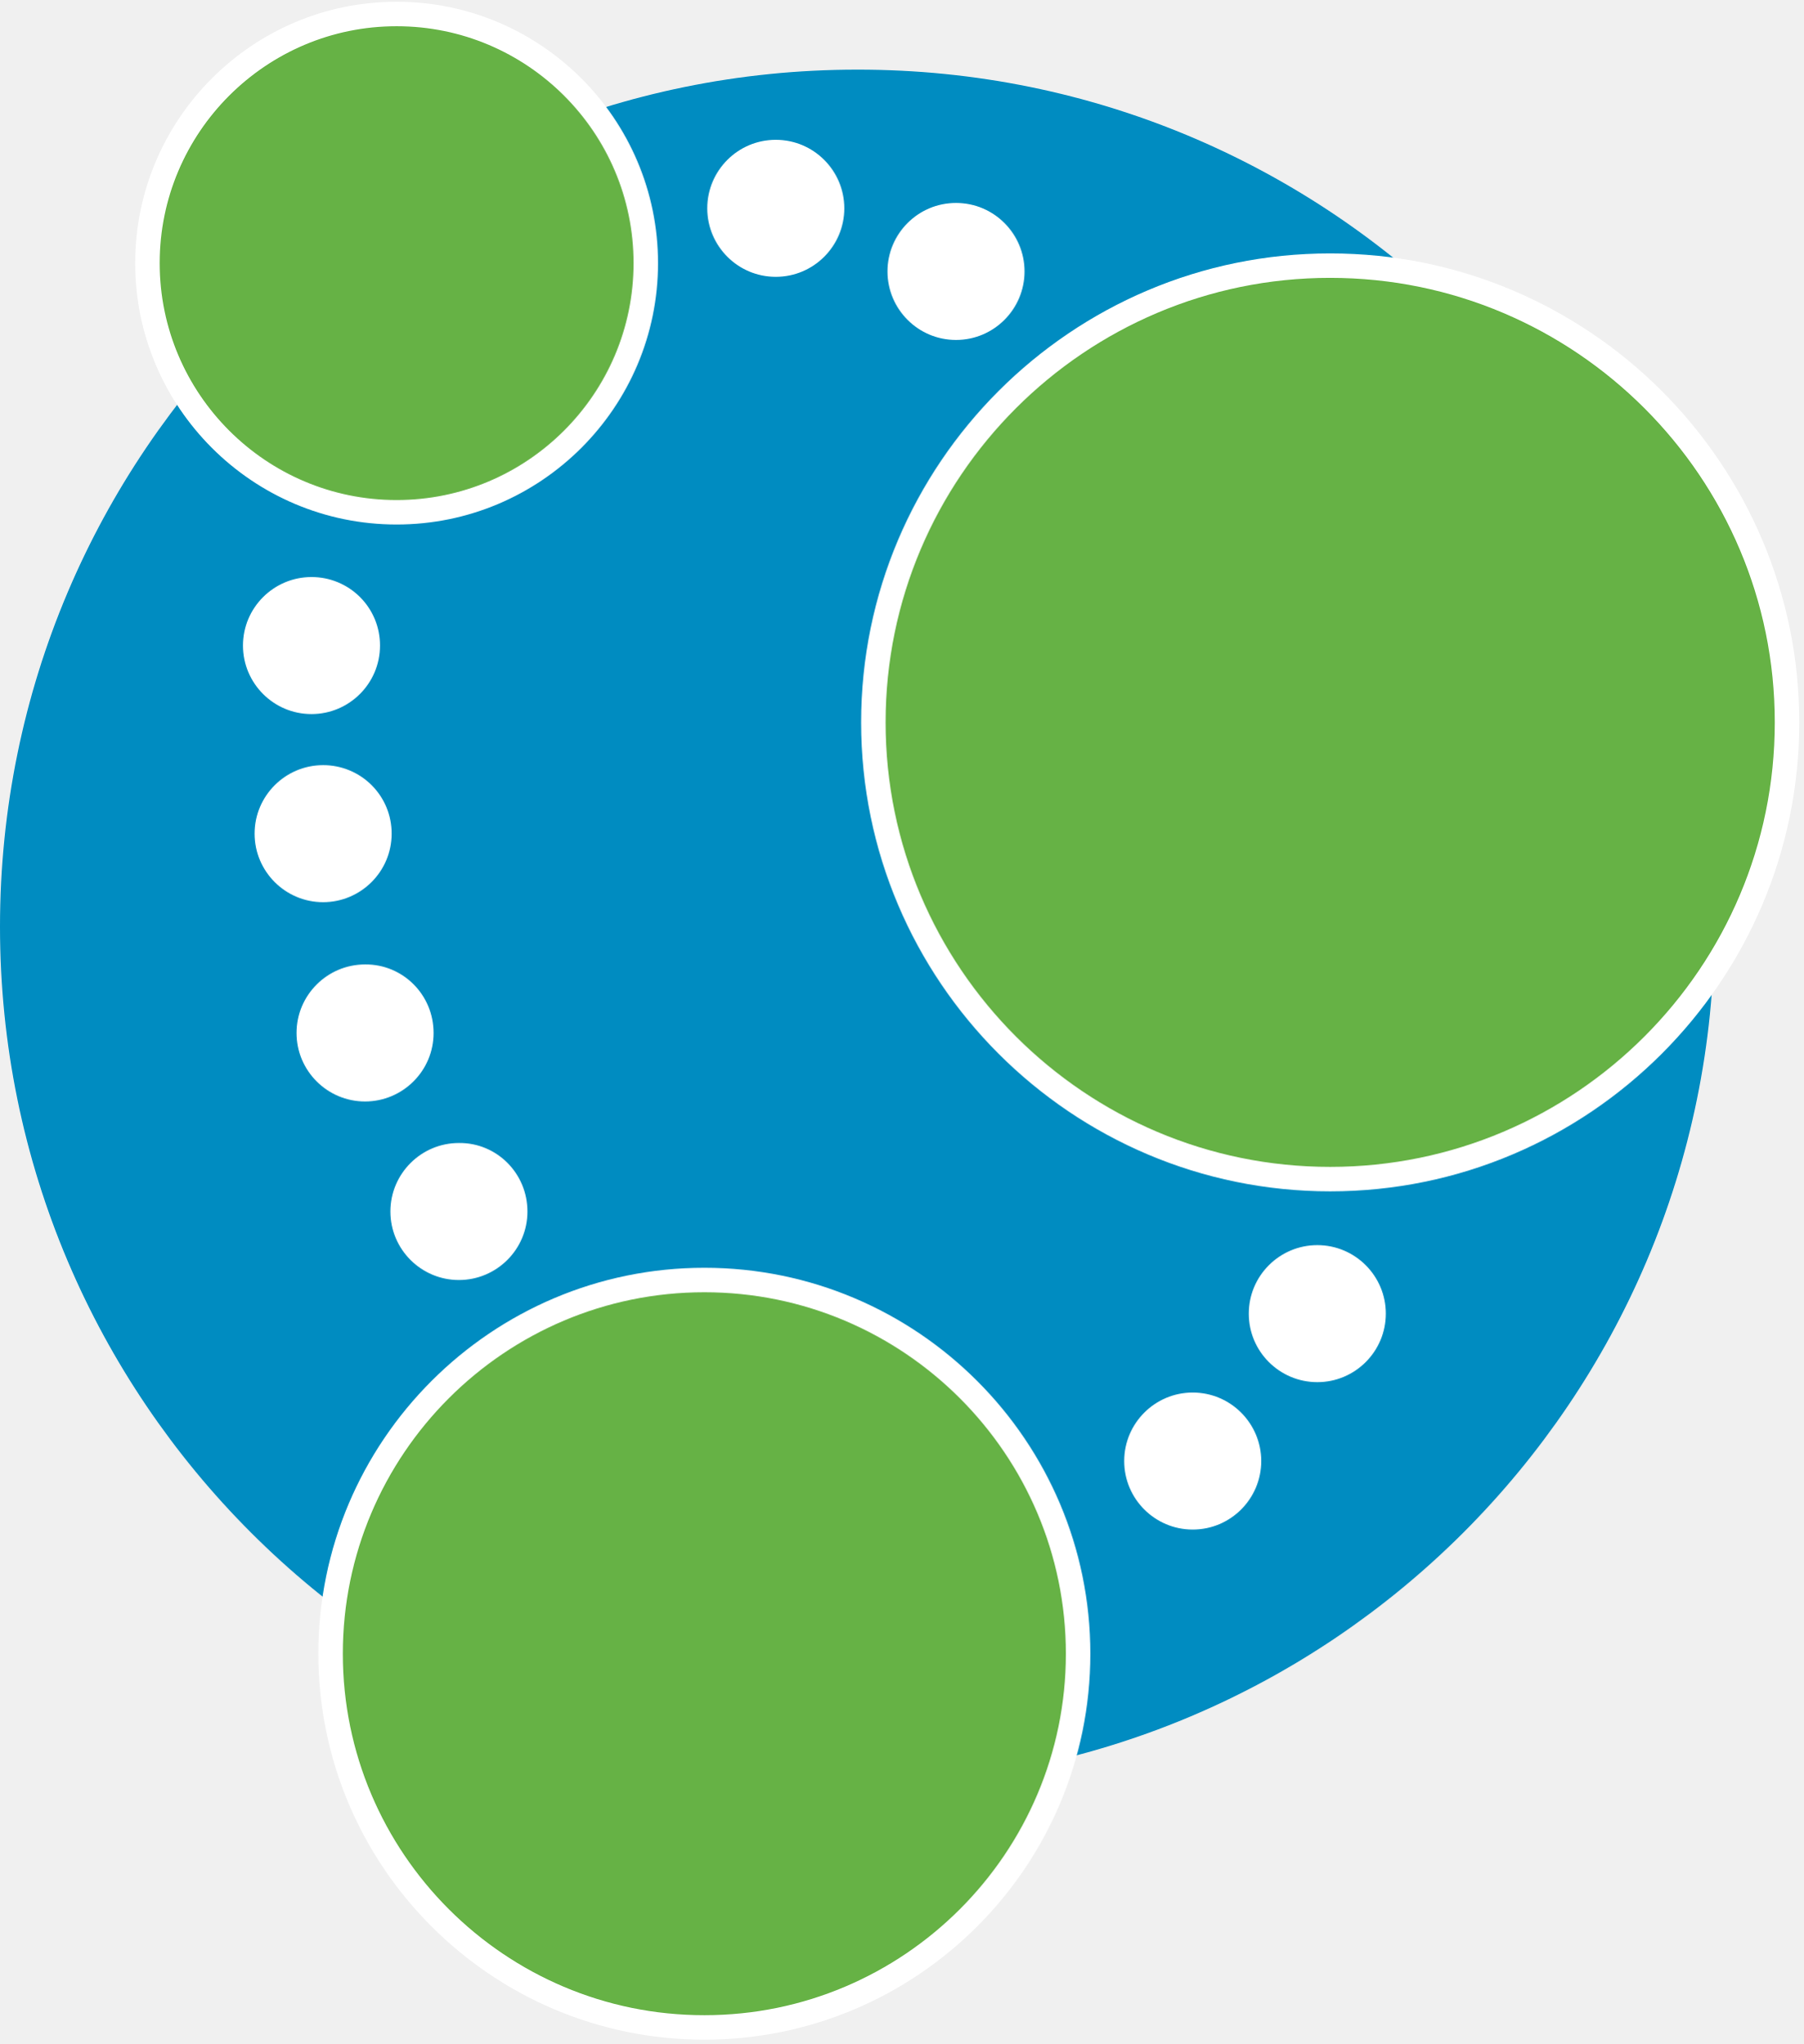
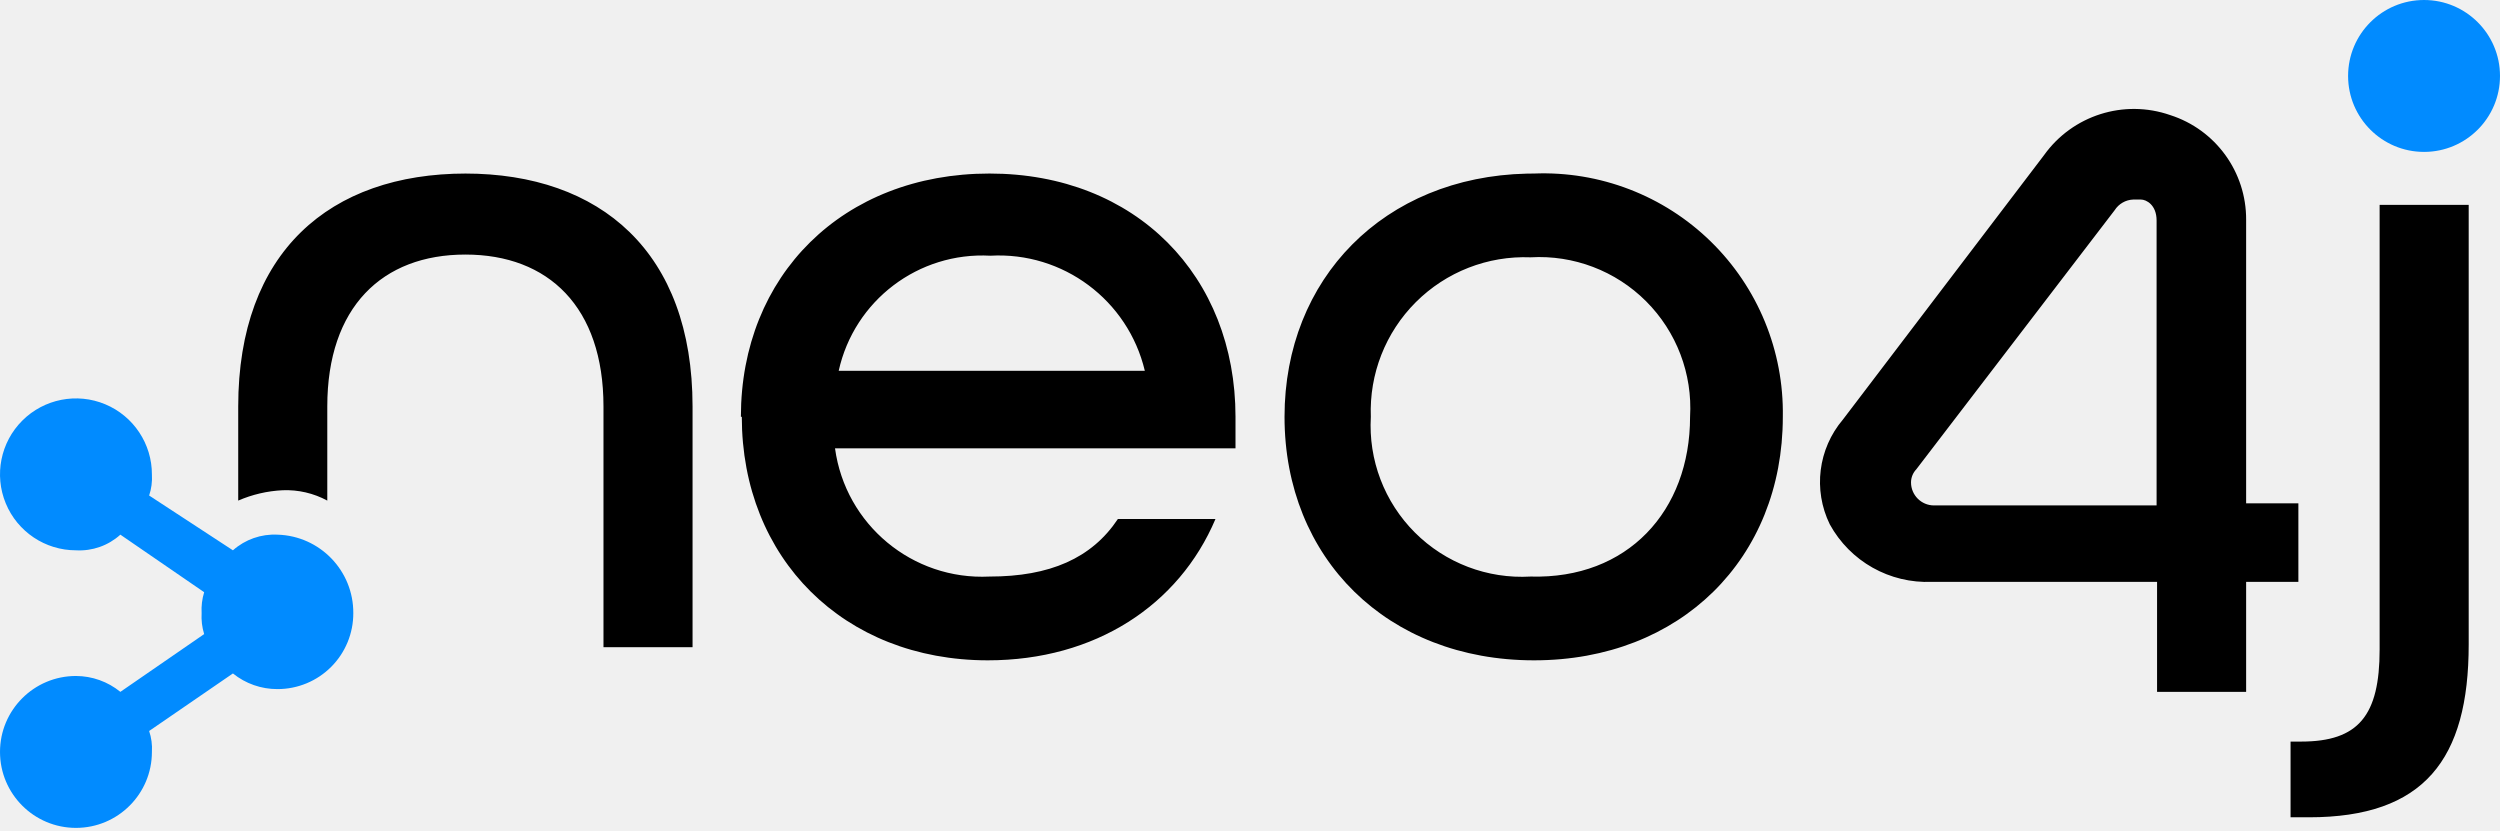
- <svg xmlns="http://www.w3.org/2000/svg" width="256" height="290" preserveAspectRatio="xMidYMid">
-   <path d="M243.29 131.526c0 67.188-54.458 121.645-121.645 121.645S0 198.714 0 131.526C0 64.34 54.458 9.882 121.645 9.882c67.187-.059 121.644 54.457 121.644 121.644" fill="#008CC1" />
-   <path d="M53.927 91.626c0 5.364-4.361 9.725-9.724 9.725-5.364 0-9.725-4.36-9.725-9.725 0-5.363 4.36-9.724 9.725-9.724a9.696 9.696 0 019.724 9.724M55.577 118.325c0 5.363-4.361 9.725-9.724 9.725s-9.725-4.362-9.725-9.725c0-5.364 4.362-9.724 9.725-9.724a9.696 9.696 0 019.724 9.724M61.53 146.615c0 5.363-4.362 9.724-9.725 9.724-5.363 0-9.725-4.361-9.725-9.724 0-5.365 4.362-9.725 9.725-9.725 5.363-.059 9.724 4.302 9.724 9.725M74.85 171.957c0 5.363-4.363 9.725-9.726 9.725s-9.724-4.362-9.724-9.725c0-5.364 4.361-9.724 9.724-9.724 5.363-.06 9.725 4.302 9.725 9.724M178.99 207.378c0 5.363-4.361 9.724-9.725 9.724-5.363 0-9.724-4.361-9.724-9.724s4.36-9.725 9.724-9.725 9.725 4.362 9.725 9.725M196.67 186.455c0 5.363-4.36 9.724-9.725 9.724-5.363 0-9.724-4.36-9.724-9.724 0-5.363 4.361-9.725 9.724-9.725 5.365 0 9.726 4.362 9.726 9.725M145.396 38.525c0 5.363-4.362 9.724-9.725 9.724-5.363 0-9.724-4.36-9.724-9.724 0-5.363 4.361-9.724 9.724-9.724s9.725 4.36 9.725 9.724M119.818 29.567c0 5.363-4.362 9.724-9.725 9.724-5.363 0-9.724-4.36-9.724-9.724 0-5.363 4.36-9.725 9.724-9.725 5.363 0 9.725 4.362 9.725 9.725" fill="#FFF" />
-   <path d="M188.773 37.7c35.804 0 64.83 29.026 64.83 64.83s-29.026 64.83-64.83 64.83c-35.805 0-64.83-29.026-64.83-64.83s29.025-64.83 64.83-64.83" fill="#66B245" />
-   <path d="M188.773 169.096c-36.705 0-66.567-29.862-66.567-66.566 0-36.705 29.862-66.566 66.567-66.566 36.704 0 66.566 29.86 66.566 66.566 0 36.704-29.862 66.566-66.566 66.566zm0-129.66c-34.79 0-63.094 28.305-63.094 63.094 0 34.79 28.304 63.093 63.094 63.093 34.79 0 63.093-28.303 63.093-63.093 0-34.79-28.303-63.093-63.093-63.093z" fill="#FFF" />
-   <path d="M99.956 181.682c29.294 0 53.043 23.747 53.043 53.042 0 29.294-23.749 53.043-53.043 53.043-29.295 0-53.043-23.749-53.043-53.043 0-29.295 23.748-53.042 53.043-53.042" fill="#66B245" />
-   <path d="M99.956 289.503c-30.206 0-54.779-24.574-54.779-54.779 0-30.206 24.573-54.779 54.78-54.779 30.205 0 54.778 24.573 54.778 54.78 0 30.204-24.573 54.778-54.779 54.778zm0-106.085c-28.29 0-51.306 23.015-51.306 51.306 0 28.29 23.016 51.306 51.306 51.306s51.306-23.016 51.306-51.306-23.016-51.306-51.306-51.306z" fill="#FFF" />
-   <path d="M56.284 1.984c19.53 0 35.362 15.833 35.362 35.362 0 19.53-15.832 35.362-35.362 35.362S20.923 56.876 20.923 37.346 36.755 1.984 56.284 1.984" fill="#66B245" />
-   <path d="M56.284 74.444c-20.456 0-37.098-16.642-37.098-37.098S35.828.248 56.284.248 93.382 16.89 93.382 37.346 76.74 74.444 56.284 74.444zm0-70.723c-18.54 0-33.625 15.084-33.625 33.625s15.084 33.626 33.625 33.626S89.91 55.887 89.91 37.346c0-18.54-15.085-33.625-33.626-33.625z" fill="#FFF" />
+ <svg xmlns="http://www.w3.org/2000/svg" width="512" height="170" preserveAspectRatio="xMidYMid">
+   <path d="M95.217 35.541h.235c-27.905 0-46.665 16.074-46.665 47.703v19.278a25.972 25.972 0 019.097-2.12 17.723 17.723 0 019.145 2.12V83.244c0-20.364 11.266-31.11 28.282-31.11s28.282 10.746 28.282 31.11v49.305h18.242V83.244c0-31.63-18.855-47.703-46.618-47.703zm56.705 49.824h-.188c0-28.942 20.881-49.824 50.907-49.824 30.027 0 50.39 21.023 50.39 49.824v6.457h-82.018c2.133 15.633 15.87 27.036 31.628 26.256 12.35 0 20.93-3.724 26.303-11.785h19.986c-7.495 17.677-24.653 28.942-46.619 28.942-29.507 0-50.389-20.881-50.389-49.87zm82.537-9.428c-3.446-14.478-16.77-24.406-31.629-23.568-14.729-.81-27.877 9.166-31.063 23.568h62.692zm28.612 9.428c0-28.336 20.396-49.144 49.65-49.808l1.446-.016a49.022 49.022 0 0150.955 49.824c0 28.989-20.929 49.87-50.955 49.87s-51.096-20.881-51.096-49.87zm83.055 0a30.922 30.922 0 00-32.666-32.666 31.487 31.487 0 00-32.713 32.666 30.969 30.969 0 0032.713 32.713c19.845.565 32.666-13.387 32.666-32.713zm159.463-43.413v90.03c0 23.57-9.144 35.4-32.713 35.4h-3.77v-15.507h2.168c11.784 0 16.073-5.374 16.073-18.855V41.952h18.242zm-61.136-18.384a22.39 22.39 0 0115.555 21.448v58.072h10.7v16.074h-10.7v22.531h-18.242v-22.531h-46.1a22.72 22.72 0 01-20.928-11.784 19.75 19.75 0 012.687-21.448l41.197-54.16a22.626 22.626 0 0125.831-8.202zm-5.986 17.3h-1.603a4.714 4.714 0 00-3.77 2.168L392.46 96.112a3.912 3.912 0 00-1.084 2.687 4.714 4.714 0 004.714 4.713h45.58V45.157c0-3.205-2.12-4.29-3.204-4.29z" />
+   <path d="M496.445 0c-8.591 0-15.555 6.964-15.555 15.555s6.964 15.555 15.555 15.555c8.59 0 15.555-6.964 15.555-15.555C512 6.965 505.036 0 496.445 0M56.847 109.499a12.774 12.774 0 00-9.144 3.205l-17.158-11.219a11.36 11.36 0 00.566-4.289 15.555 15.555 0 10-15.555 15.508c3.339.193 6.616-.962 9.097-3.205l17.158 11.784c-.425 1.388-.6 2.84-.519 4.29-.086 1.449.09 2.902.519 4.289l-17.158 11.831a14.471 14.471 0 00-9.097-3.252 15.555 15.555 0 1015.555 15.555c.091-1.453-.1-2.91-.566-4.29l17.158-11.784a14.424 14.424 0 009.144 3.205 15.508 15.508 0 0015.509-15.555c.054-8.68-6.831-15.817-15.509-16.073" fill="#018BFF" />
</svg>
